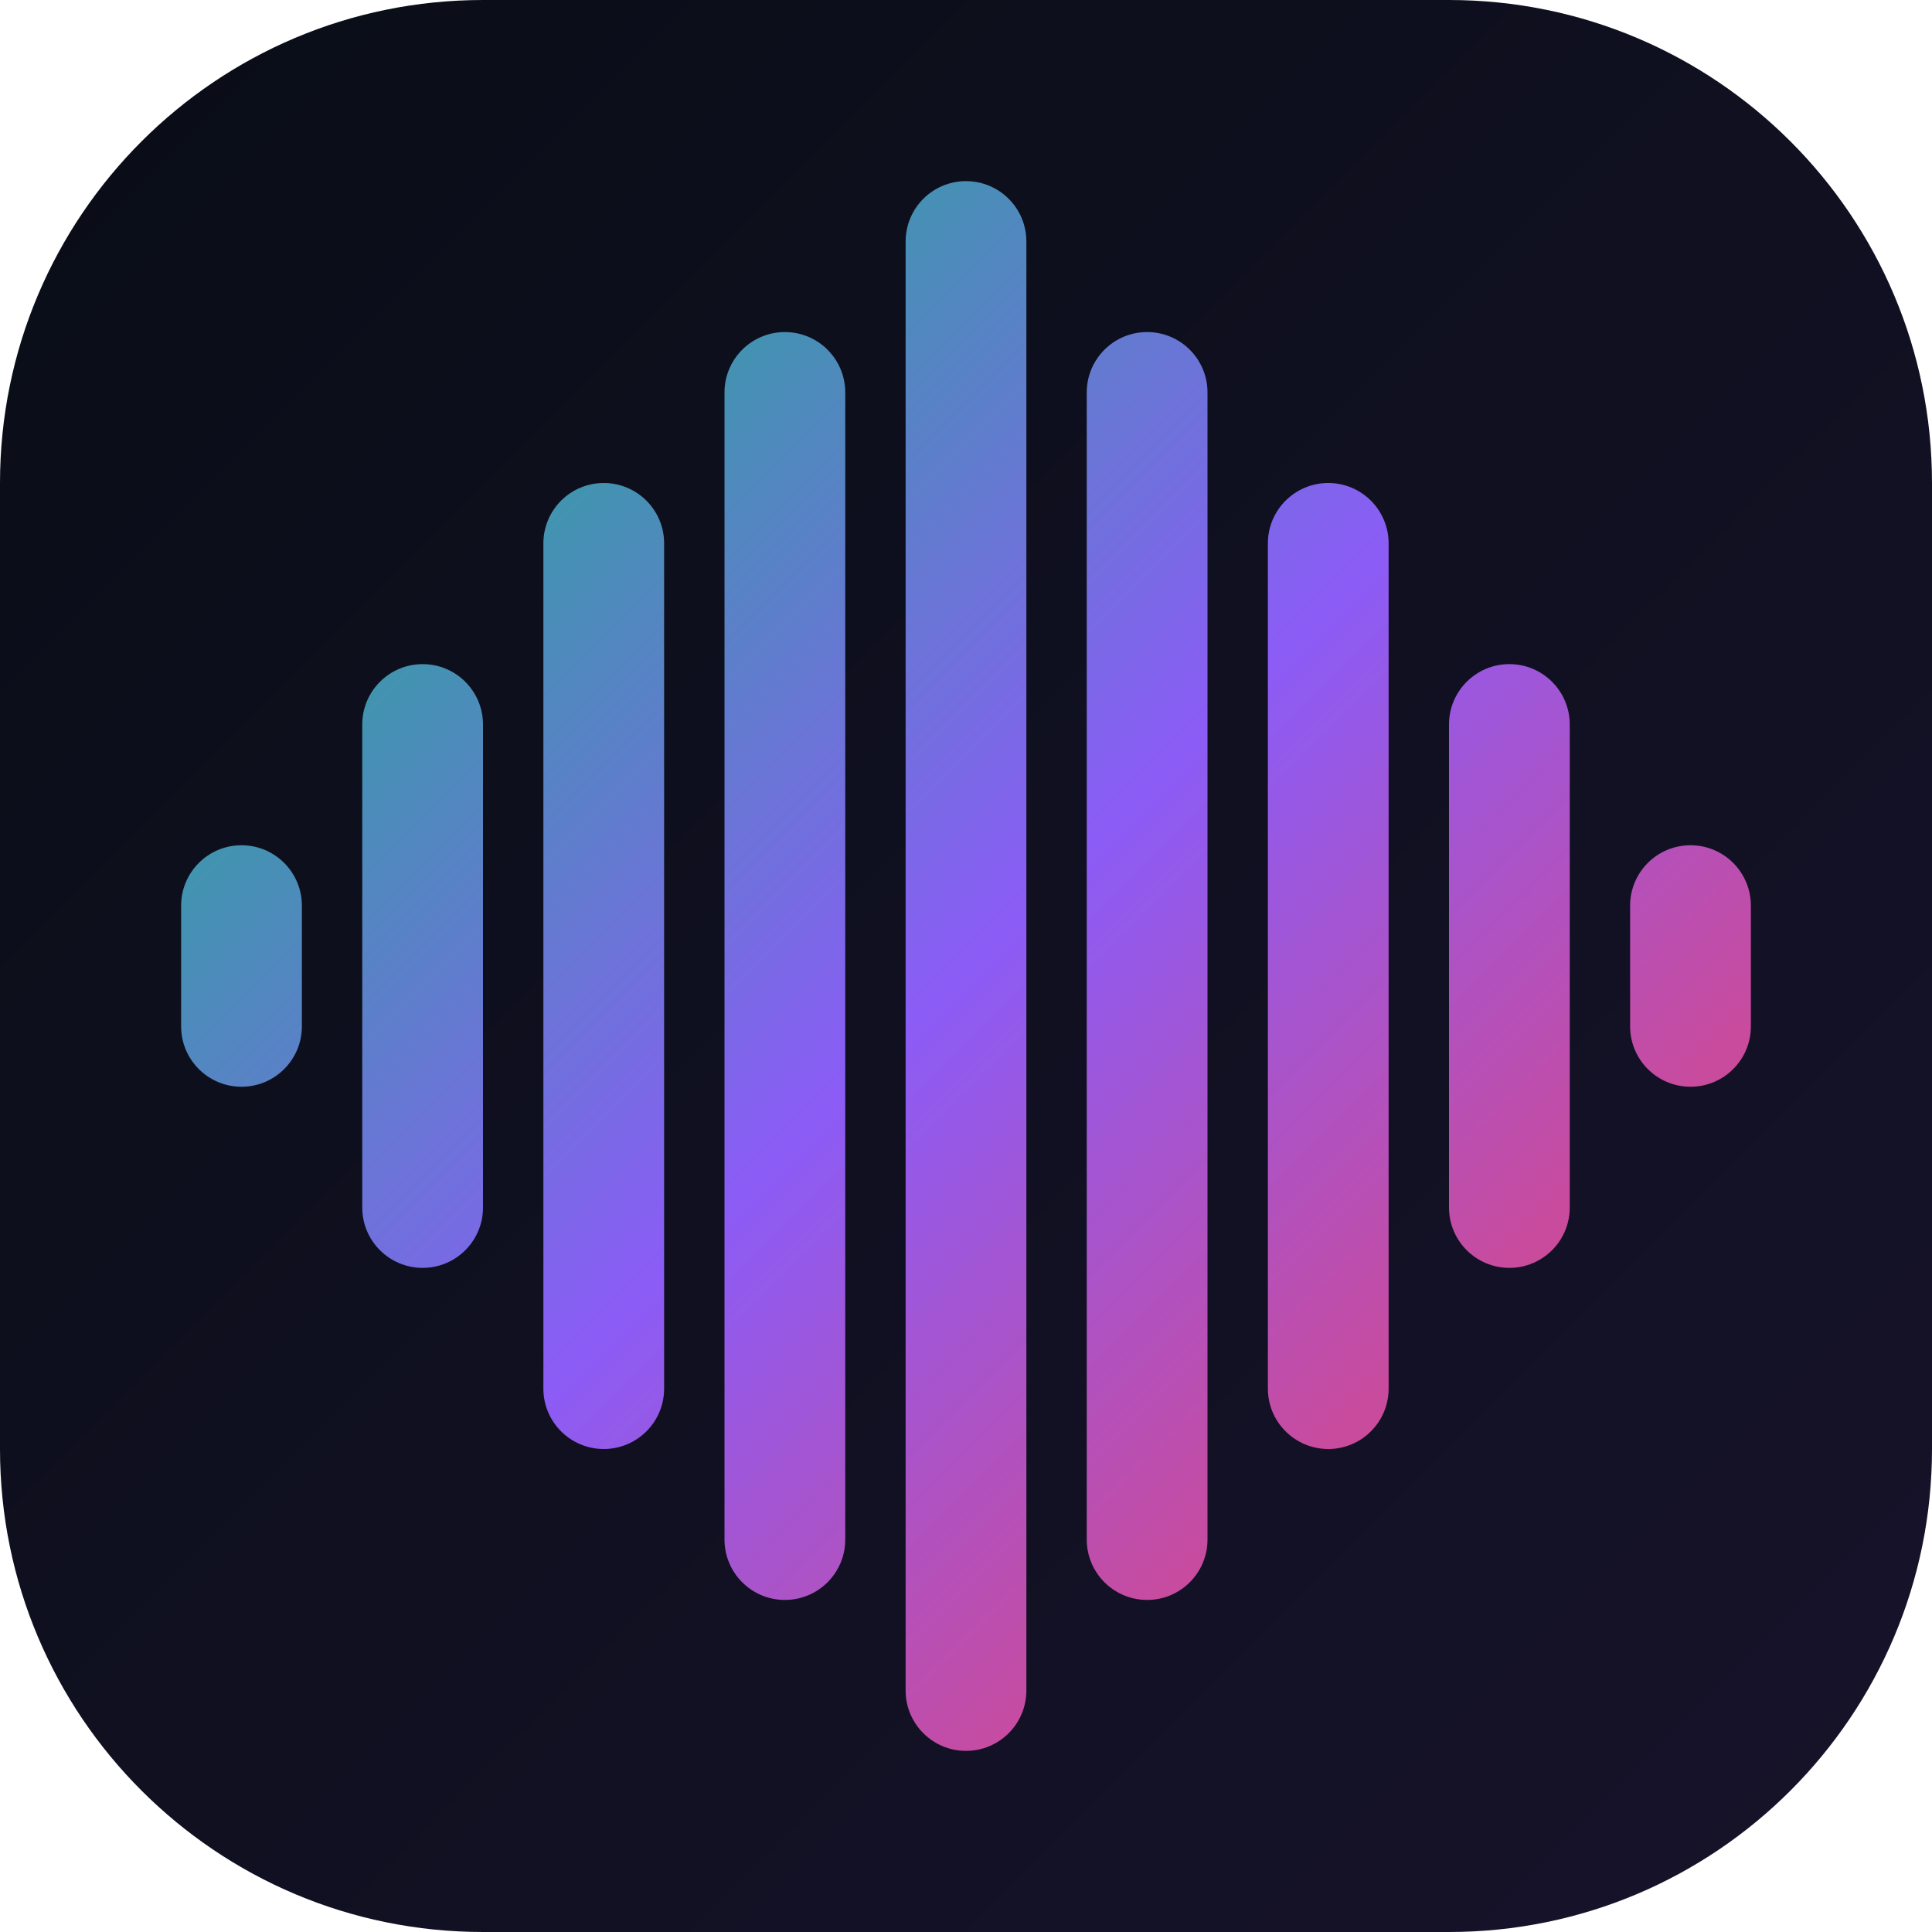
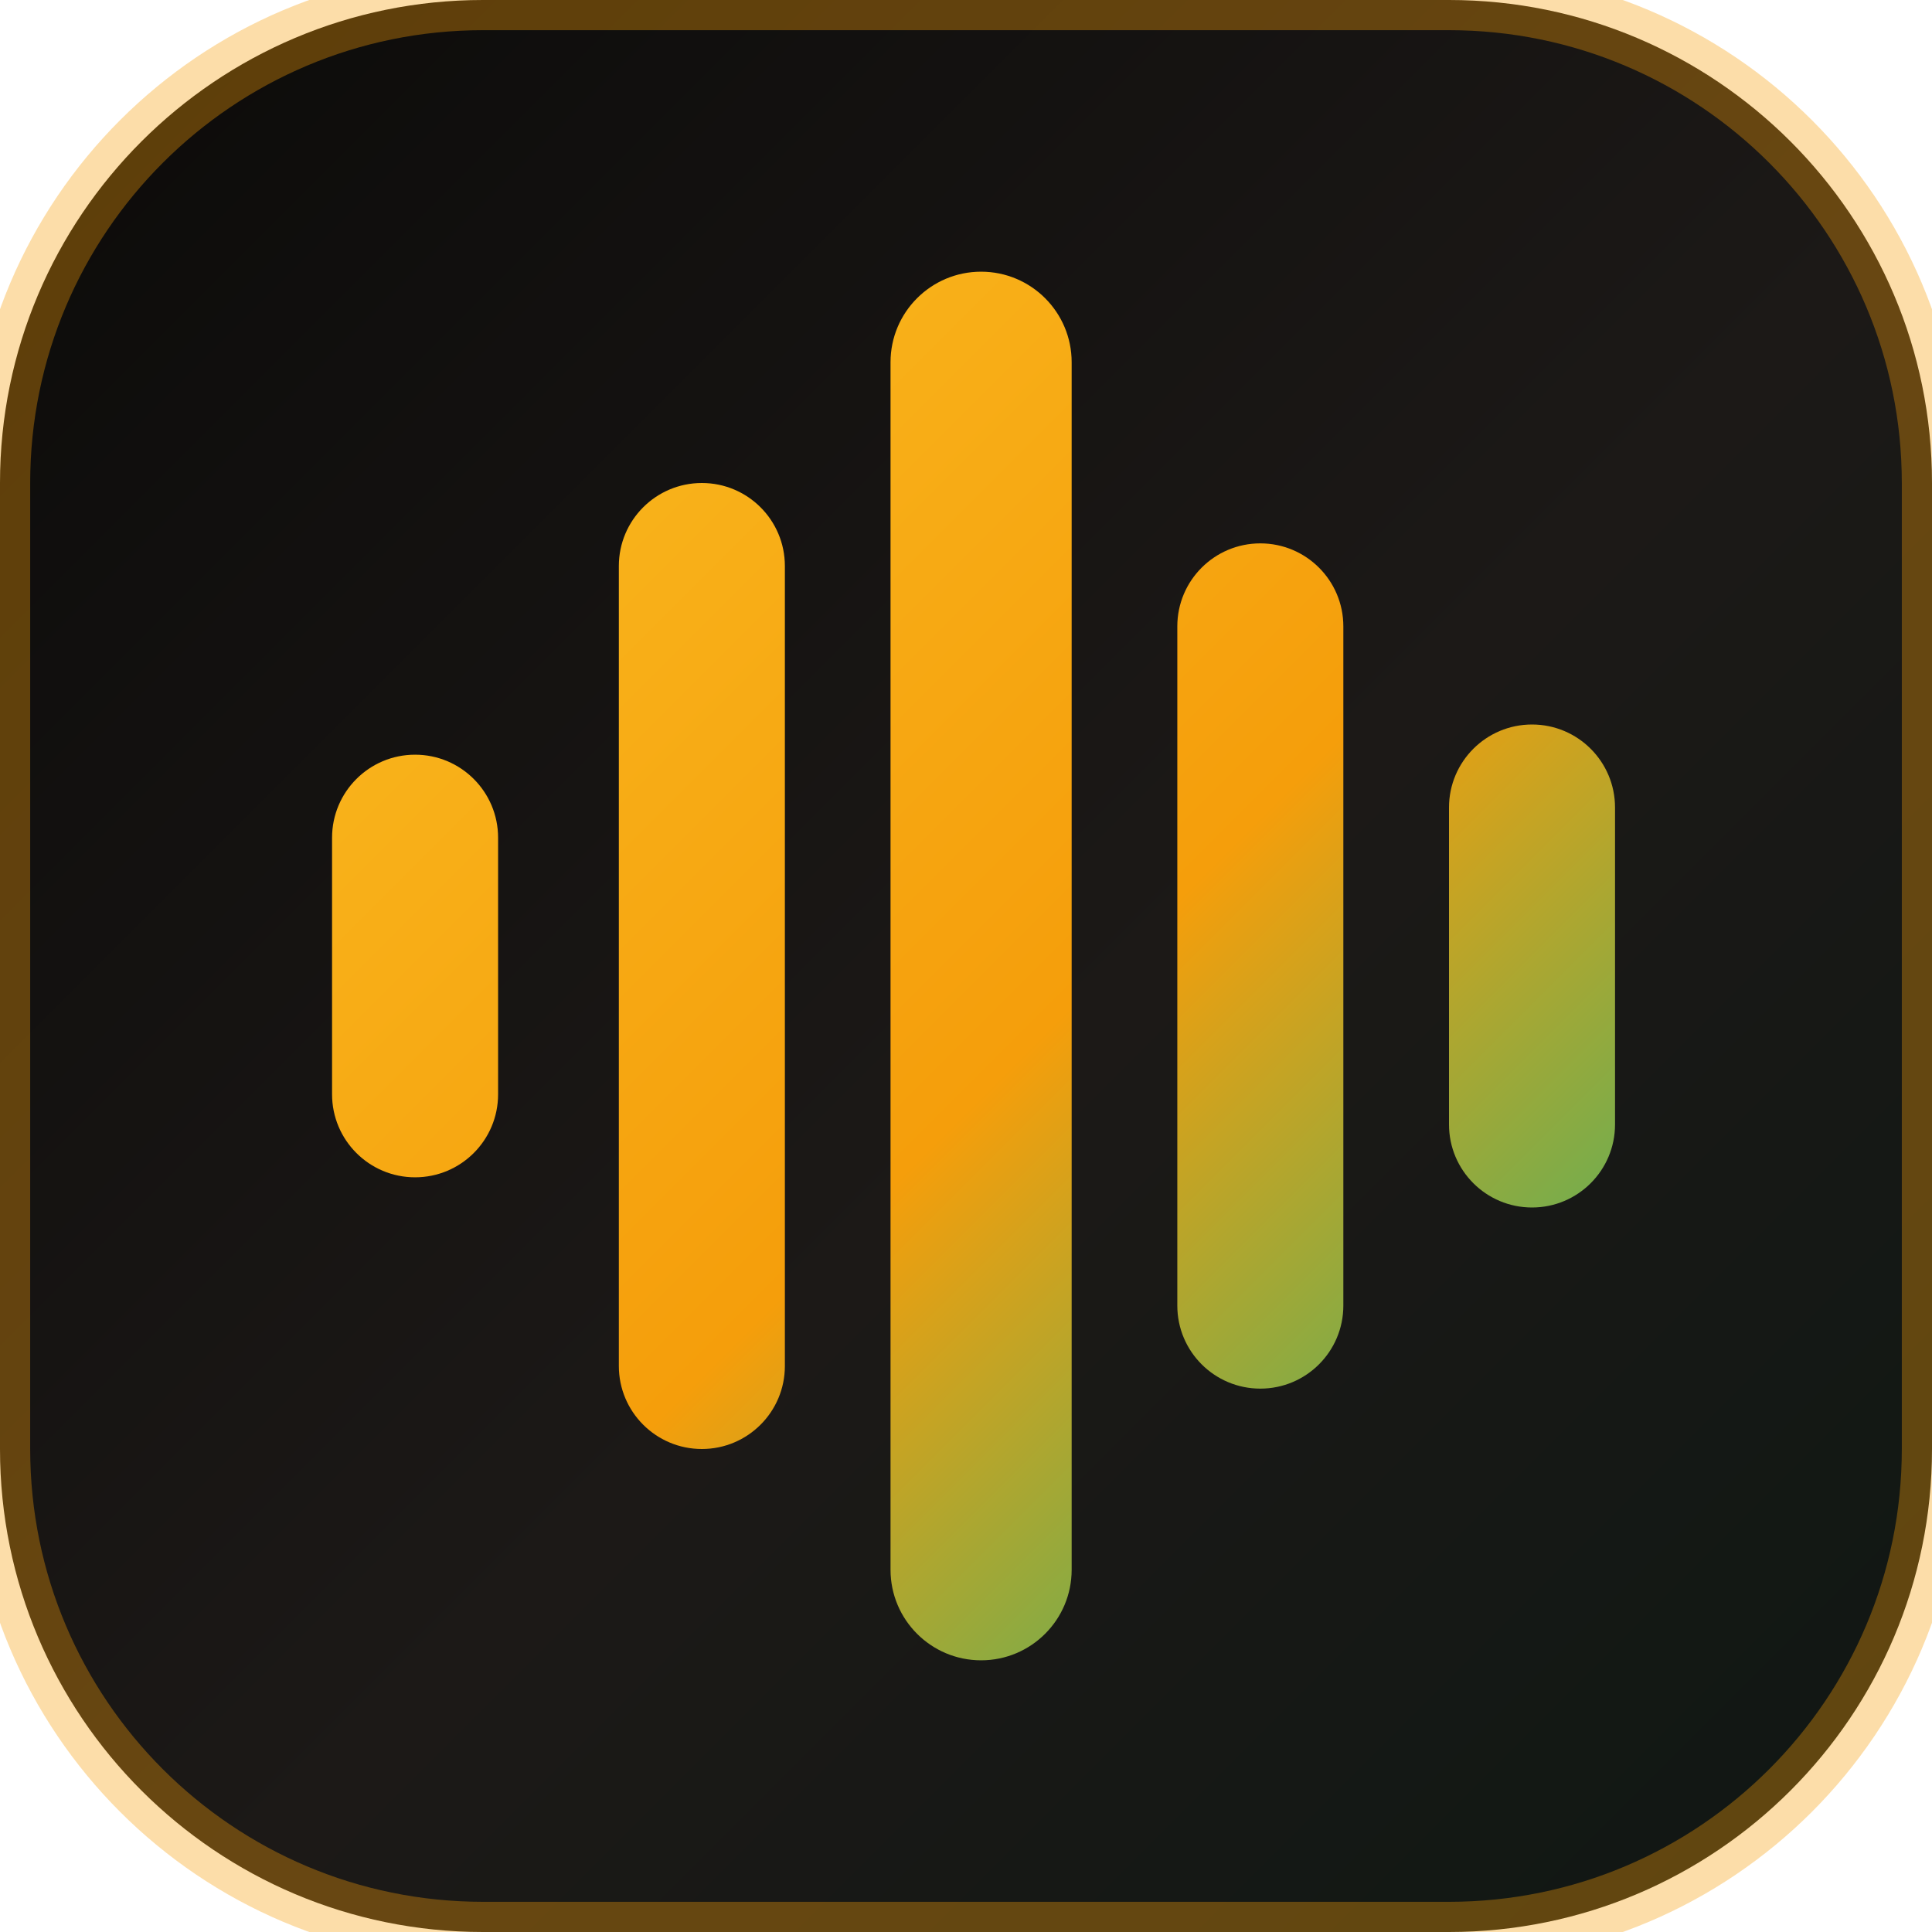
<svg xmlns="http://www.w3.org/2000/svg" viewBox="0 0 64 64" fill="none">
  <defs>
-     <linearGradient id="vv-bg" x1="0" y1="0" x2="64" y2="64" gradientUnits="userSpaceOnUse">
-       <stop offset="0%" stop-color="#090d16" />
-       <stop offset="100%" stop-color="#17132b" />
+     <linearGradient id="bgGrad" x1="0" y1="0" x2="64" y2="64" gradientUnits="userSpaceOnUse">
+       <stop offset="0%" stop-color="#0B0A09" />
+       <stop offset="55%" stop-color="#1C1917" />
+       <stop offset="100%" stop-color="#0F1713" />
    </linearGradient>
-     <linearGradient id="vv-wave" x1="8" y1="8" x2="56" y2="56" gradientUnits="userSpaceOnUse">
-       <stop offset="0%" stop-color="#10b981" />
-       <stop offset="50%" stop-color="#8b5cf6" />
-       <stop offset="100%" stop-color="#f43f5e" />
+     <linearGradient id="waveGrad" x1="8" y1="8" x2="56" y2="56" gradientUnits="userSpaceOnUse">
+       <stop offset="0%" stop-color="#FBBF24" />
+       <stop offset="55%" stop-color="#F59E0B" />
+       <stop offset="100%" stop-color="#10B981" />
    </linearGradient>
  </defs>
-   <rect width="64" height="64" rx="16" fill="url(#vv-bg)" />
-   <rect x="6" y="28" width="4" height="8" rx="2" fill="url(#vv-wave)" />
-   <rect x="12" y="22" width="4" height="20" rx="2" fill="url(#vv-wave)" />
-   <rect x="18" y="16" width="4" height="32" rx="2" fill="url(#vv-wave)" />
-   <rect x="24" y="11" width="4" height="42" rx="2" fill="url(#vv-wave)" />
-   <rect x="30" y="6" width="4" height="52" rx="2" fill="url(#vv-wave)" />
-   <rect x="36" y="11" width="4" height="42" rx="2" fill="url(#vv-wave)" />
-   <rect x="42" y="16" width="4" height="32" rx="2" fill="url(#vv-wave)" />
-   <rect x="48" y="22" width="4" height="20" rx="2" fill="url(#vv-wave)" />
-   <rect x="54" y="28" width="4" height="8" rx="2" fill="url(#vv-wave)" />
+   <rect width="64" height="64" rx="16" fill="url(#bgGrad)" stroke="#F59E0B" stroke-opacity="0.35" stroke-width="2" />
+   <rect x="11" y="25" width="5.5" height="14" rx="2.75" fill="url(#waveGrad)" />
+   <rect x="20.5" y="16" width="5.5" height="32" rx="2.75" fill="url(#waveGrad)" />
+   <rect x="29.5" y="9" width="6" height="46" rx="3" fill="url(#waveGrad)" />
+   <rect x="39" y="18" width="5.5" height="28" rx="2.75" fill="url(#waveGrad)" />
+   <rect x="48" y="24" width="5.5" height="16" rx="2.75" fill="url(#waveGrad)" />
</svg>
